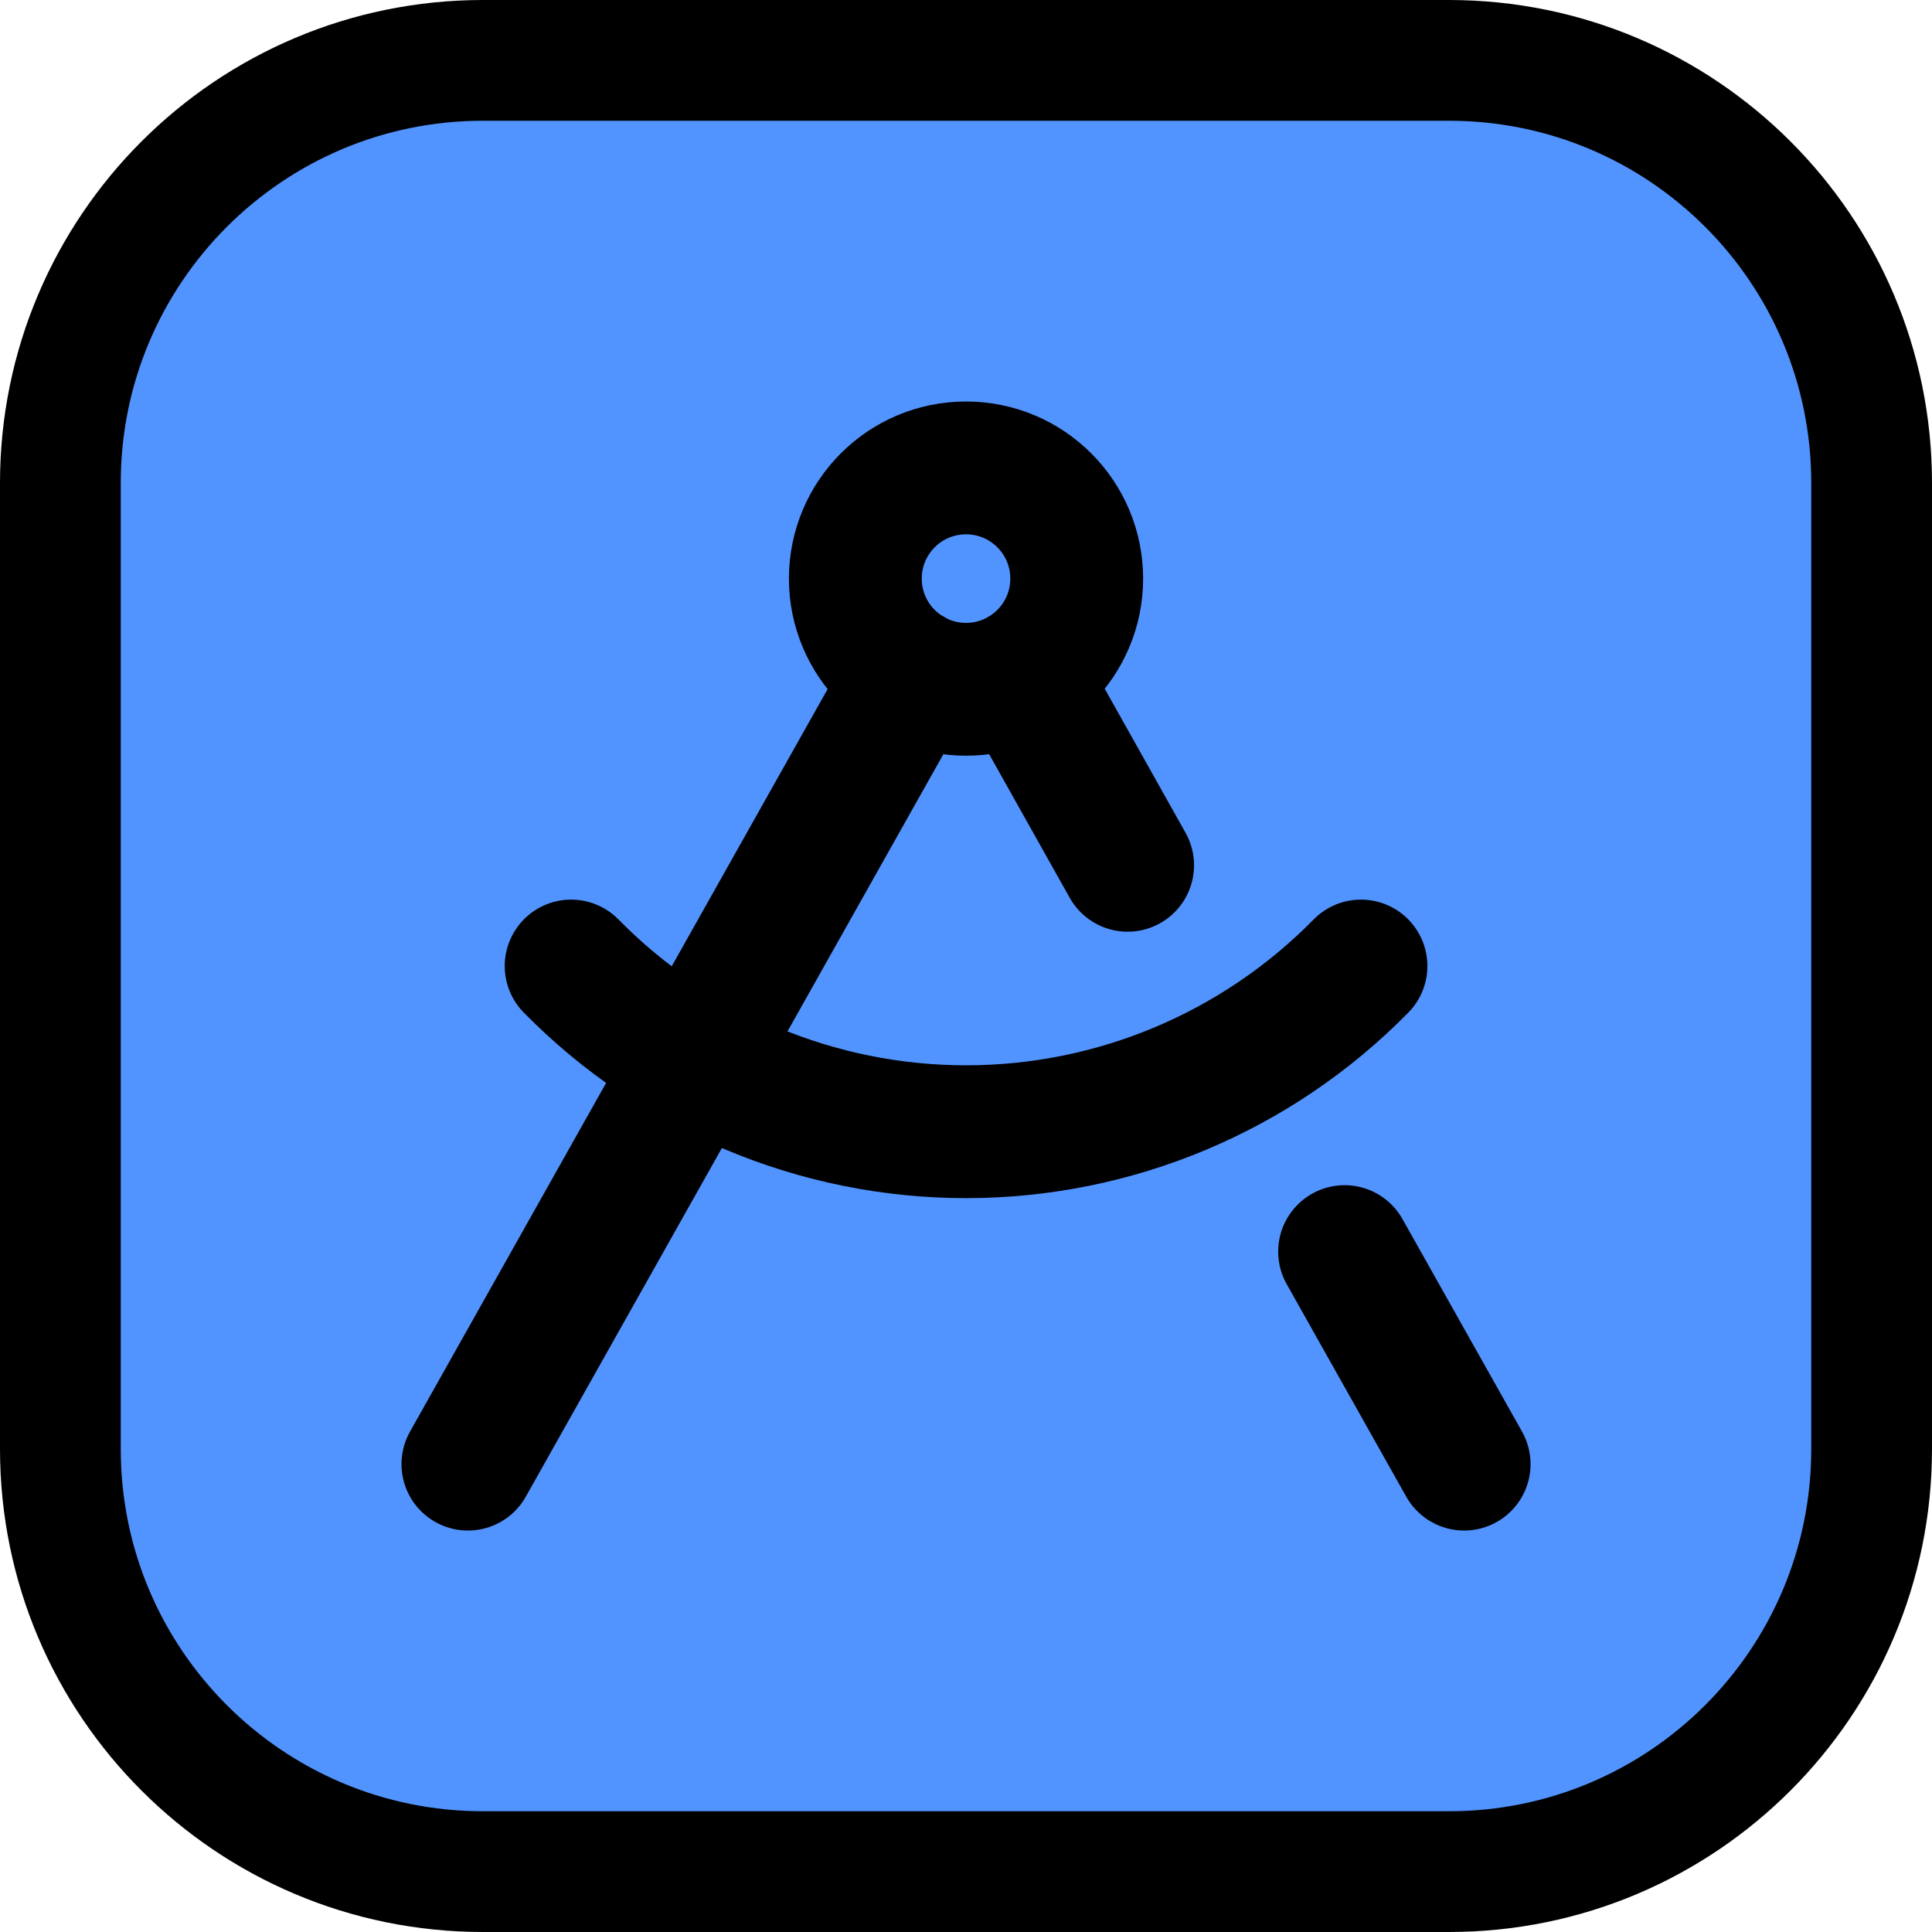
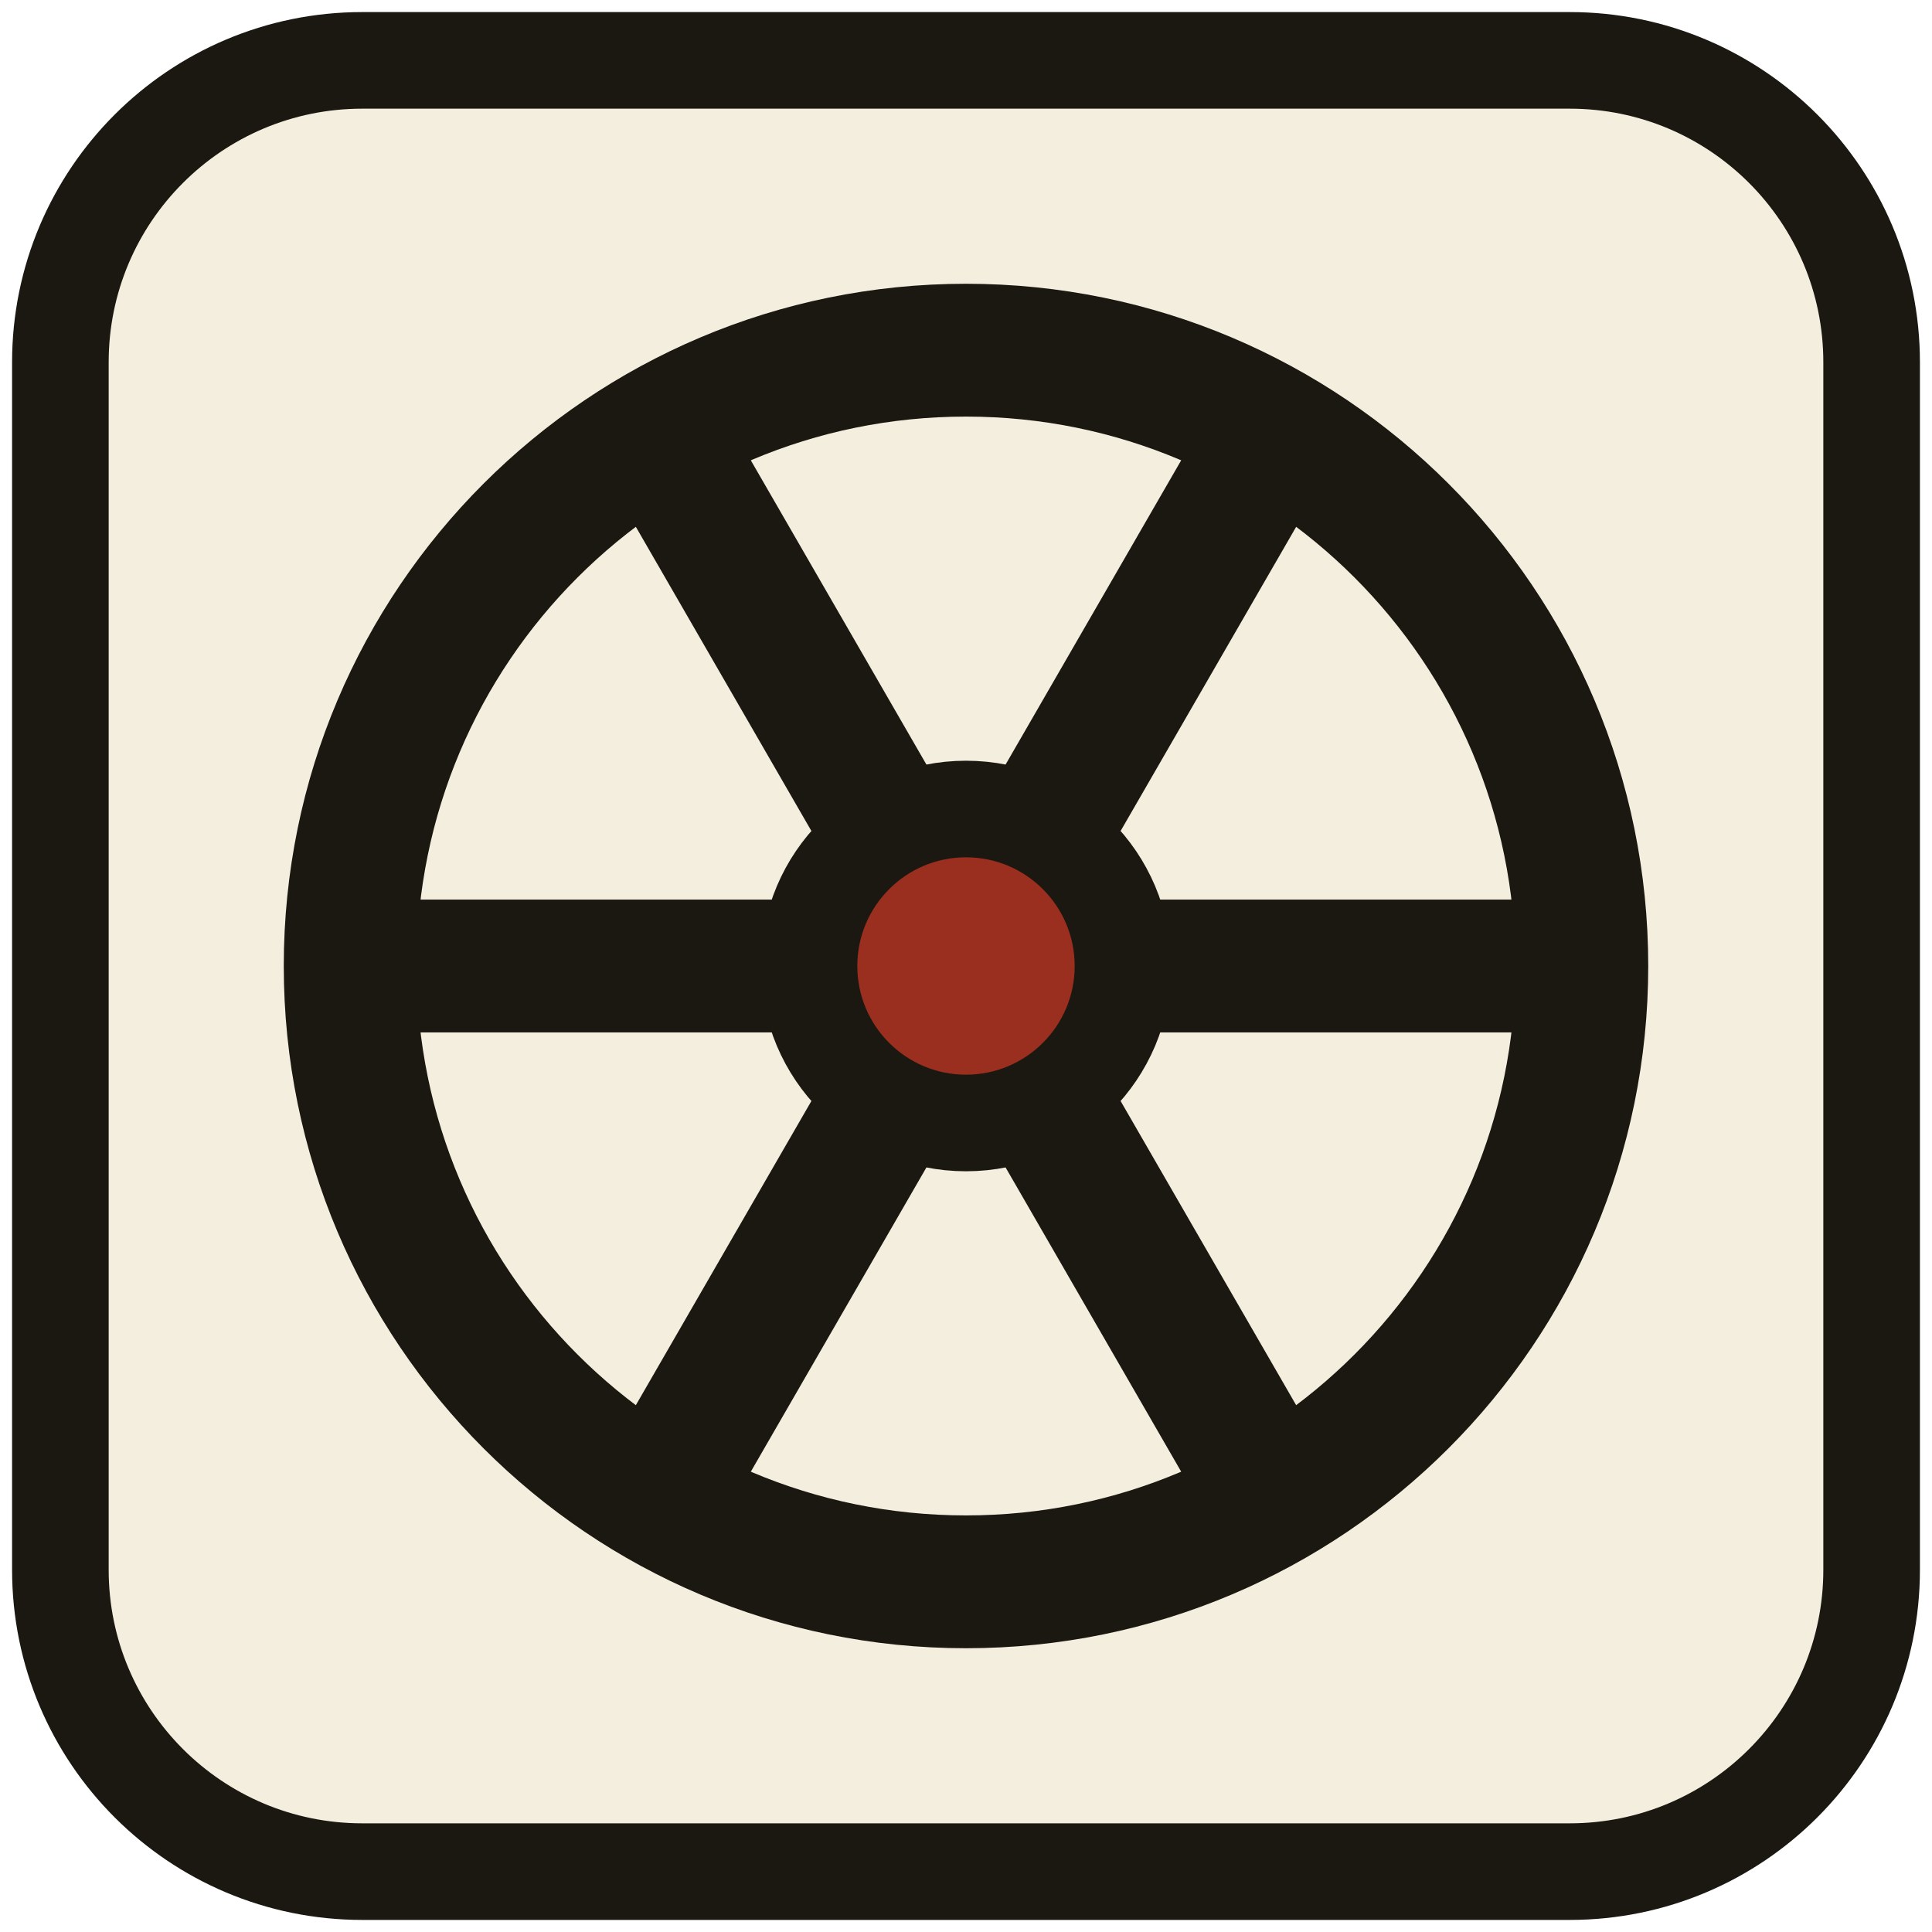
<svg xmlns="http://www.w3.org/2000/svg" viewBox="0 0 32 32">
-   <rect x="1" y="1" width="30" height="30" rx="7" fill="#5294ff" stroke="#000" stroke-width="2" />
-   <g transform="translate(5 5) scale(0.9167)" fill="none" stroke="#000" stroke-width="2.4" stroke-linecap="round" stroke-linejoin="round">
-     <path d="m12.99 6.74 1.93 3.44" />
-     <path d="M19.136 12a10 10 0 0 1-14.271 0" />
-     <path d="m21 21-2.16-3.84" />
-     <path d="m3 21 8.02-14.26" />
-     <circle cx="12" cy="5" r="2" />
+   <rect x="1" y="1" width="30" height="30" rx="5" fill="#f4eedf" stroke="#1b1812" stroke-width="1.6" />
+   <g fill="none" stroke="#1b1812" stroke-width="2.2" stroke-linecap="round">
+     <circle cx="16" cy="16" r="10.2" />
+     <line x1="6.80" y1="16.00" x2="25.20" y2="16.00" />
+     <line x1="11.40" y1="8.03" x2="20.60" y2="23.97" />
+     <line x1="20.60" y1="8.03" x2="11.40" y2="23.97" />
+     <circle cx="16" cy="16" r="2.6" fill="#9b2f1f" stroke-width="1.6" />
  </g>
</svg>
